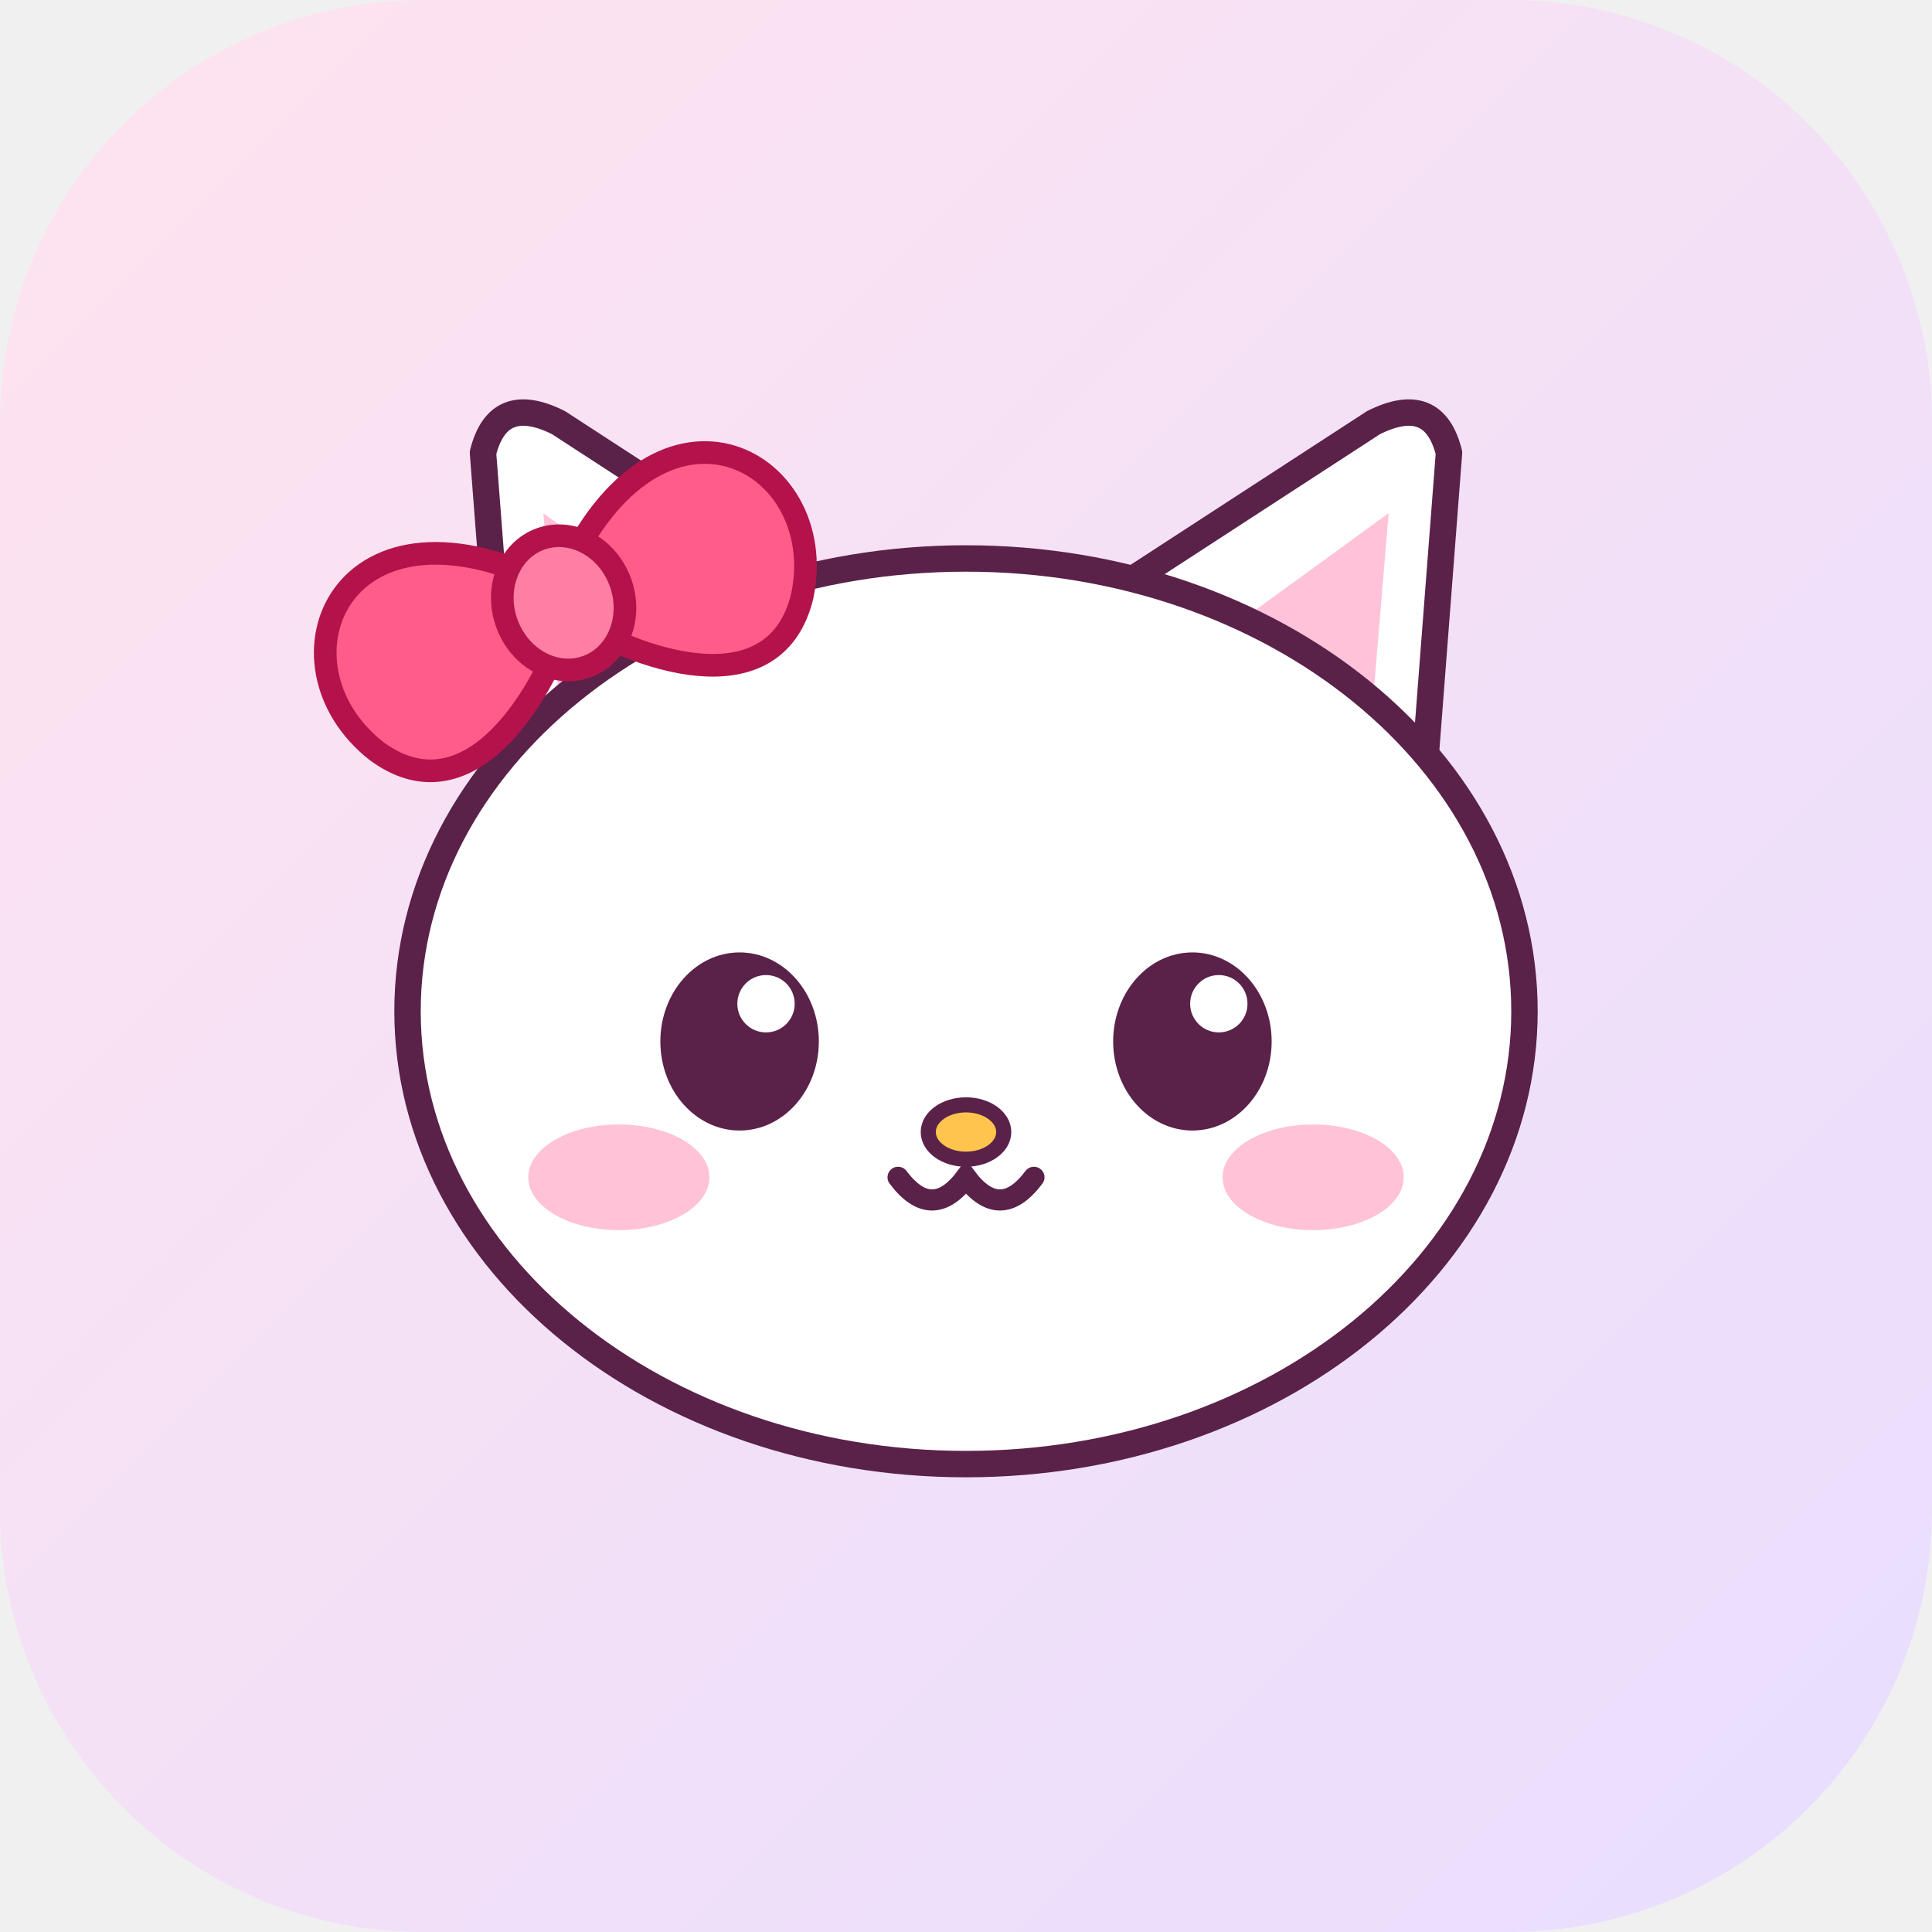
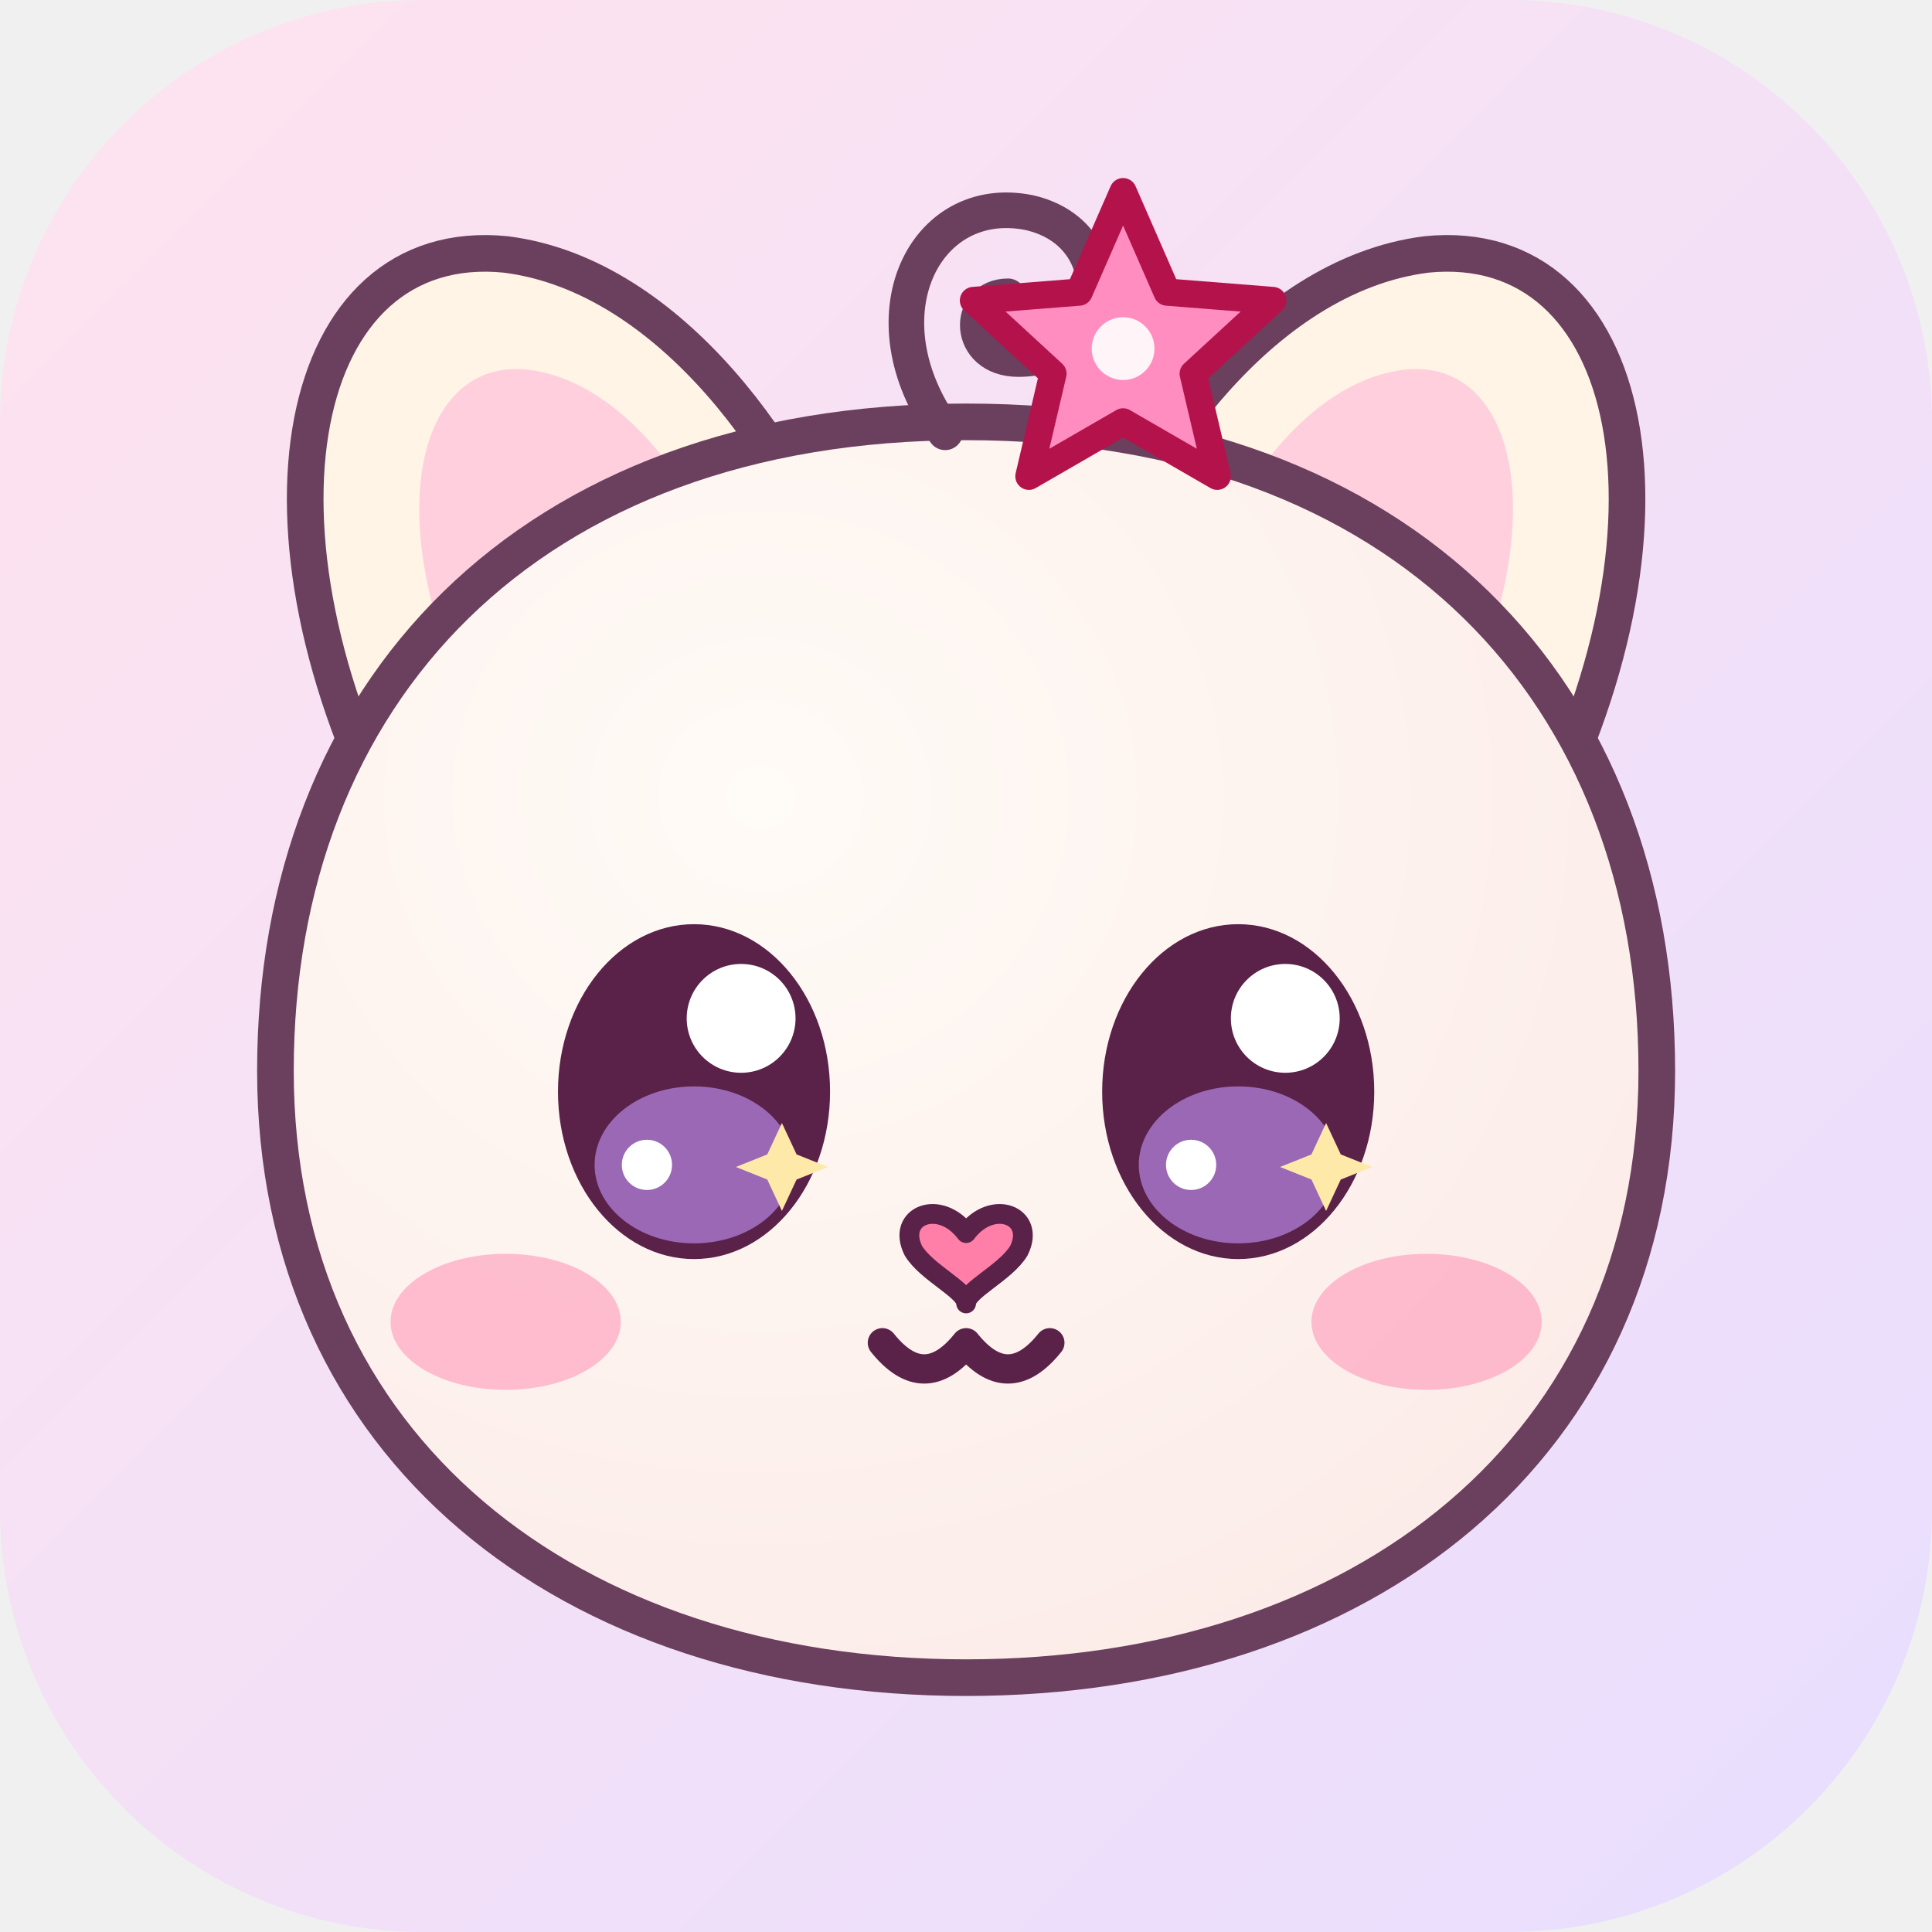
<svg xmlns="http://www.w3.org/2000/svg" viewBox="0 0 512 512">
  <defs>
    <linearGradient id="bg" x1="0" y1="0" x2="1" y2="1">
      <stop offset="0" stop-color="#FFE3EE" />
      <stop offset="1" stop-color="#E8DEFF" />
    </linearGradient>
+     <radialGradient id="fur" cx="0.35" cy="0.3" r="0.9">
+       <stop offset="0" stop-color="#FFFBF6" />
+       <stop offset="1" stop-color="#FBE9E6" />
+     </radialGradient>
  </defs>
  <rect width="512" height="512" rx="112" fill="url(#bg)" />
-   <g transform="translate(56 92) scale(2)">
-     <path d="M40 66 L36 14 Q38 6 46 10 L86 36Z" fill="#fff" stroke="#5A2149" stroke-width="3.5" stroke-linejoin="round" />
-     <path d="M160 66 L164 14 Q162 6 154 10 L114 36Z" fill="#fff" stroke="#5A2149" stroke-width="3.5" stroke-linejoin="round" />
-     <path d="M46 46 L44 22 L66 38Z" fill="#FFC2D9" />
-     <path d="M154 46 L156 22 L134 38Z" fill="#FFC2D9" />
-     <ellipse cx="100" cy="88" rx="74" ry="60" fill="#fff" stroke="#5A2149" stroke-width="3.5" />
-     <ellipse cx="70" cy="92" rx="10.5" ry="11.8" fill="#5A2149" />
-     <circle cx="73.5" cy="87" r="3.8" fill="#fff" />
-     <ellipse cx="130" cy="92" rx="10.5" ry="11.8" fill="#5A2149" />
-     <circle cx="133.5" cy="87" r="3.8" fill="#fff" />
-     <ellipse cx="54" cy="110" rx="12" ry="7" fill="#FF8FB5" opacity=".55" />
-     <ellipse cx="146" cy="110" rx="12" ry="7" fill="#FF8FB5" opacity=".55" />
-     <ellipse cx="100" cy="104" rx="5" ry="3.6" fill="#FFC44D" stroke="#5A2149" stroke-width="2" />
-     <path d="M91 110 Q95.5 116 100 110 Q104.5 116 109 110" fill="none" stroke="#5A2149" stroke-width="2.8" stroke-linecap="round" />
-     <g transform="translate(46 32) rotate(-20)" stroke="#B3134A" stroke-width="3" stroke-linejoin="round">
-       <path d="M0 0 C-22 -24 -40 -4 -30 12 C-22 24 -8 14 0 4Z" fill="#FF5C8A" />
-       <path d="M0 0 C22 -24 40 -4 30 12 C22 24 8 14 0 4Z" fill="#FF5C8A" />
-       <ellipse cx="0" cy="2" rx="8" ry="9" fill="#FF7FA4" />
+   <g transform="translate(-21.3 28.6) scale(2.7733)">
+     <path d="M46 70 C30 40 36 12 56 14 C72 16 84 34 88 46 Z" fill="#FFF4E6" stroke="#6B3F5E" stroke-width="3.5" stroke-linejoin="round" />
+     <path d="M154 70 C170 40 164 12 144 14 C128 16 116 34 112 46 Z" fill="#FFF4E6" stroke="#6B3F5E" stroke-width="3.5" stroke-linejoin="round" />
+     <path d="M52 56 C44 38 48 24 58 25 C67 26 74 36 77 44 Z" fill="#FFCFDD" />
+     <path d="M148 56 C156 38 152 24 142 25 C133 26 126 36 123 44 Z" fill="#FFCFDD" />
+     <path d="M100 30 C142 30 166 56 166 92 C166 128 138 150 100 150 C62 150 34 128 34 92 C34 56 58 30 100 30 Z" fill="url(#fur)" stroke="#6B3F5E" stroke-width="3.5" />
+     <path d="M98 31 C90 20 96 8 106 10 C115 12 114 24 105 24 C100 24 100 18 104 18" fill="none" stroke="#6B3F5E" stroke-width="3.4" stroke-linecap="round" />
+     <ellipse cx="74" cy="94" rx="13" ry="16" fill="#5A2149" />
+     <ellipse cx="74" cy="101" rx="9.5" ry="7.5" fill="#A774C9" opacity=".85" />
+     <circle cx="78.5" cy="87" r="5.2" fill="#fff" />
+     <circle cx="69.5" cy="101" r="2.4" fill="#fff" />
+     <path d="M81 100 l1.4 -3 l1.4 3 l3 1.2 l-3 1.2 l-1.4 3 l-1.4 -3 l-3 -1.2z" fill="#FFE9A8" />
+     <ellipse cx="126" cy="94" rx="13" ry="16" fill="#5A2149" />
+     <ellipse cx="126" cy="101" rx="9.5" ry="7.5" fill="#A774C9" opacity=".85" />
+     <circle cx="130.5" cy="87" r="5.2" fill="#fff" />
+     <circle cx="121.5" cy="101" r="2.4" fill="#fff" />
+     <path d="M133 100 l1.4 -3 l1.4 3 l3 1.2 l-3 1.2 l-1.4 3 l-1.4 -3 l-3 -1.2z" fill="#FFE9A8" />
+     <ellipse cx="56" cy="116" rx="11" ry="6.5" fill="#FF8FB5" opacity=".55" />
+     <ellipse cx="144" cy="116" rx="11" ry="6.5" fill="#FF8FB5" opacity=".55" />
+     <path transform="translate(100 105) scale(0.42)" d="M0 6 C-6 -2 -16 2 -12 10 C-9 15 0 19 0 22 C0 19 9 15 12 10 C16 2 6 -2 0 6Z" fill="#FF7FA8" stroke="#5A2149" stroke-width="4.5" stroke-linejoin="round" />
+     <path d="M92 118 Q96 123 100 118 Q104 123 108 118" fill="none" stroke="#5A2149" stroke-width="2.8" stroke-linecap="round" stroke-linejoin="round" />
+     <g transform="translate(115 23)" stroke="#B3134A" stroke-width="2.6" stroke-linejoin="round">
+       <polygon points="0,-15 4.2,-5.4 14.3,-4.6 6.7,2.4 9,12.2 0,7 -9,12.2 -6.7,2.4 -14.3,-4.6 -4.2,-5.4" fill="#FF8DC0" />
+       <circle r="3" fill="#FFF4F8" stroke="none" />
    </g>
  </g>
</svg>
